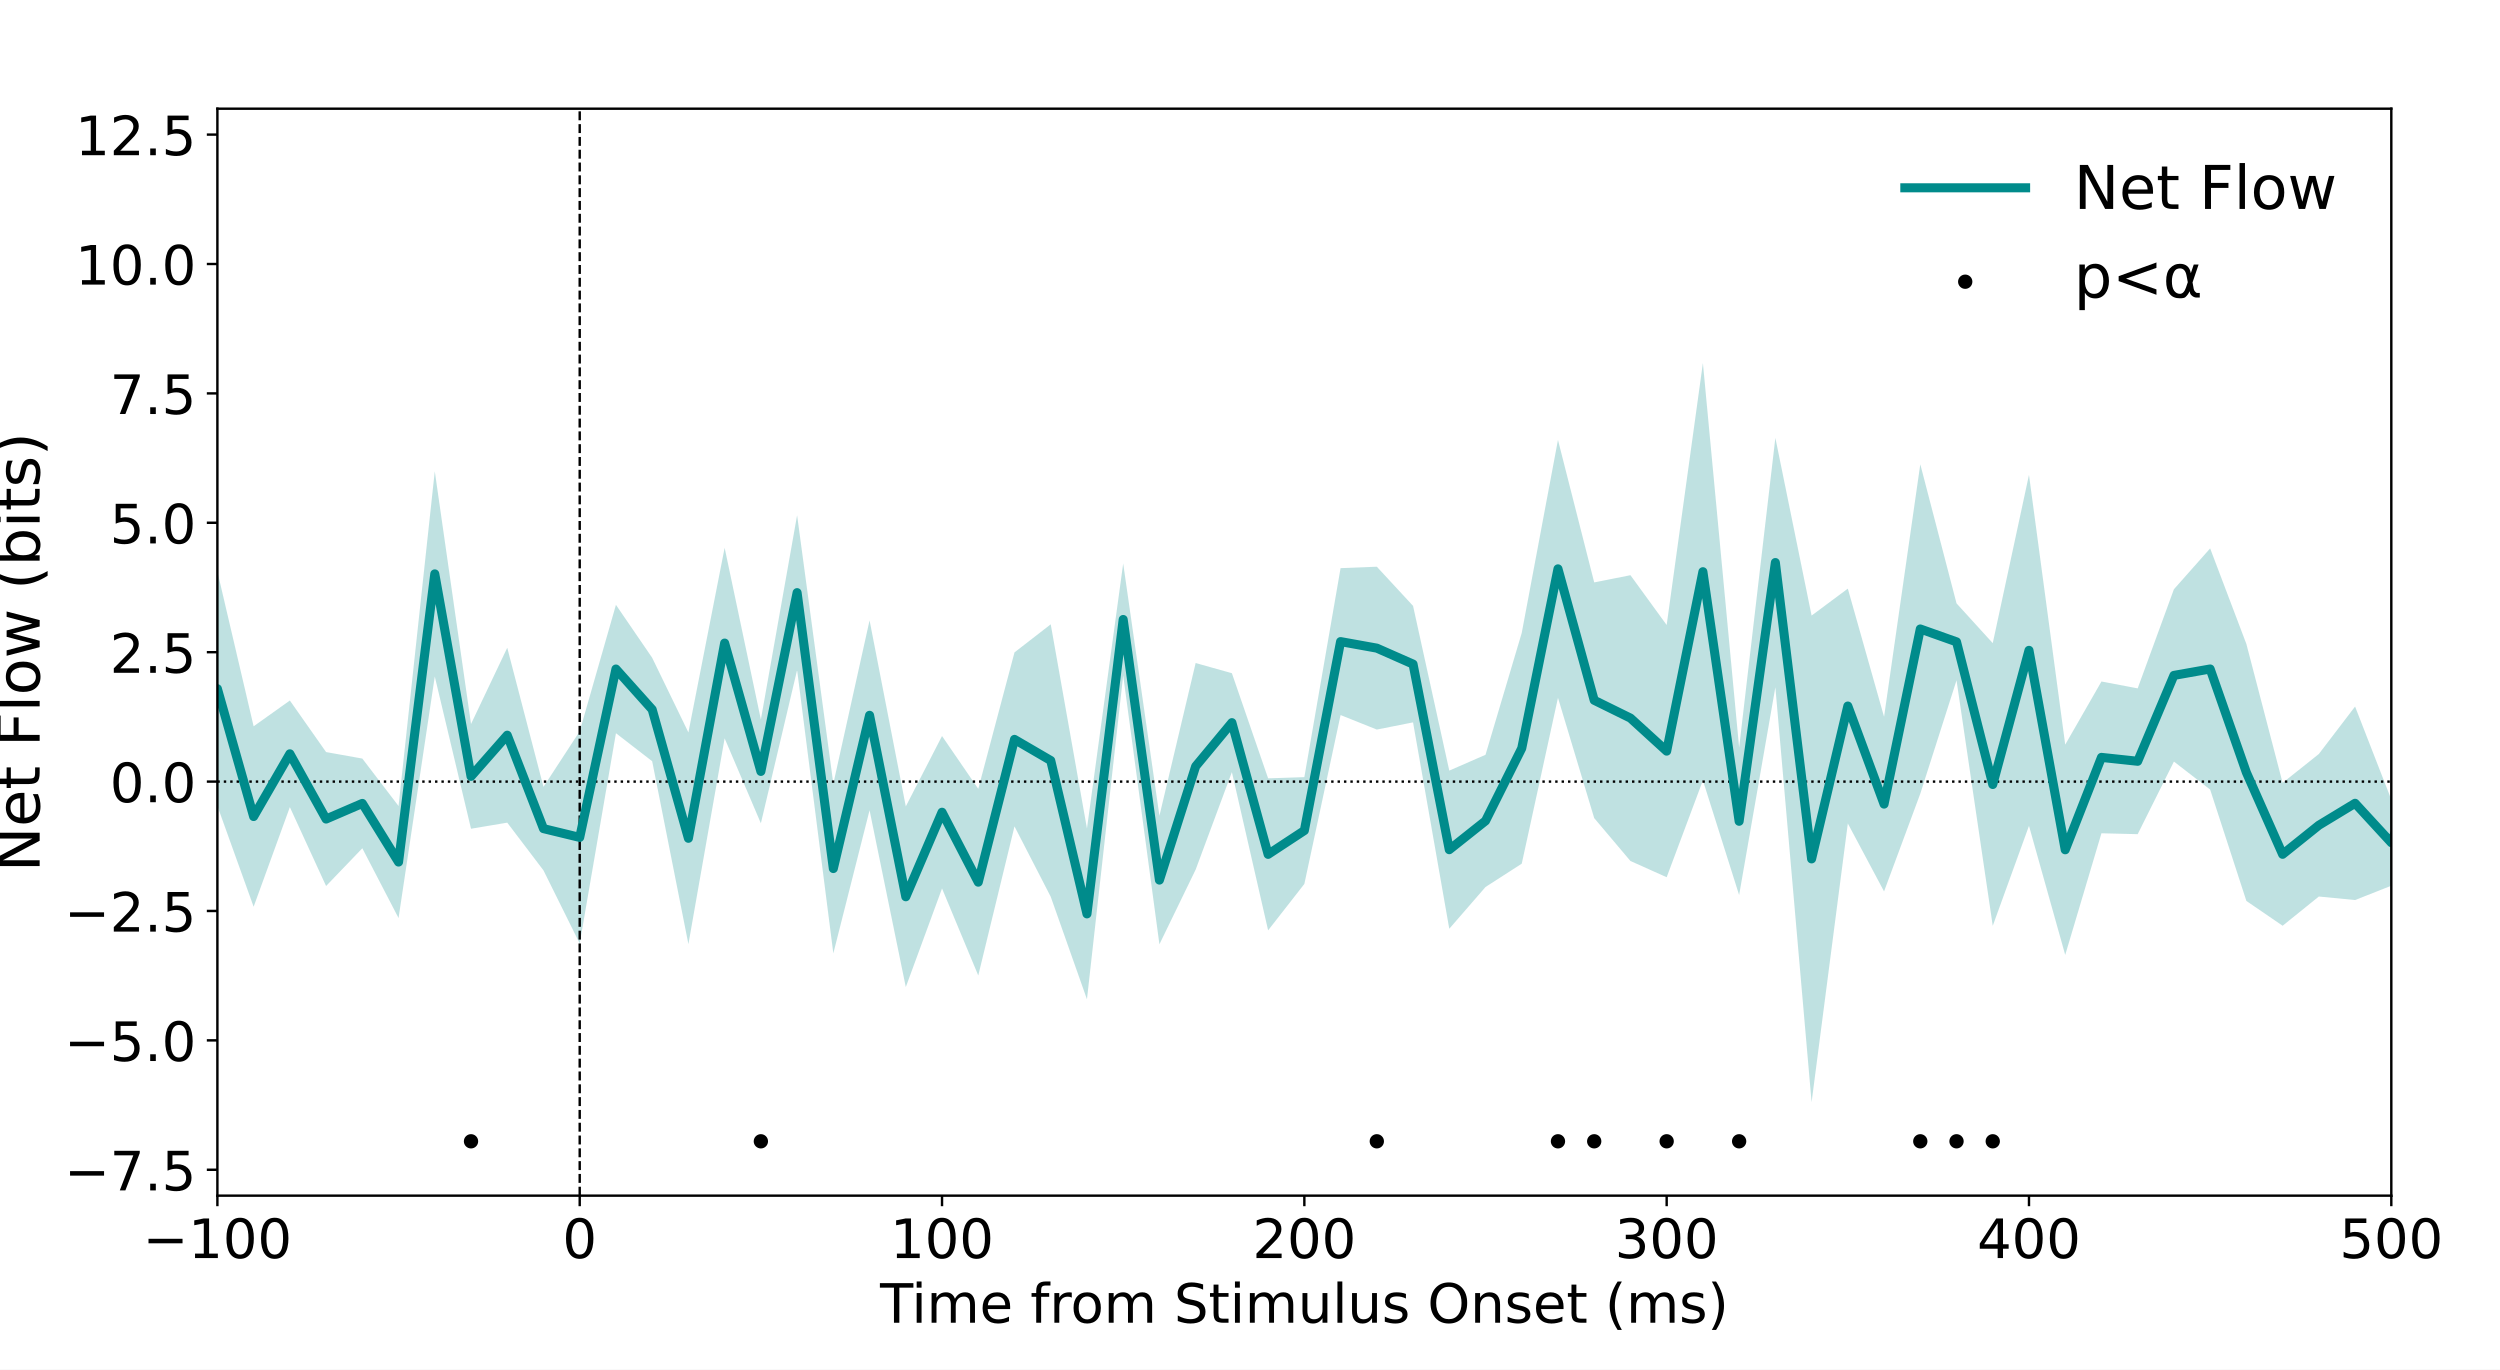
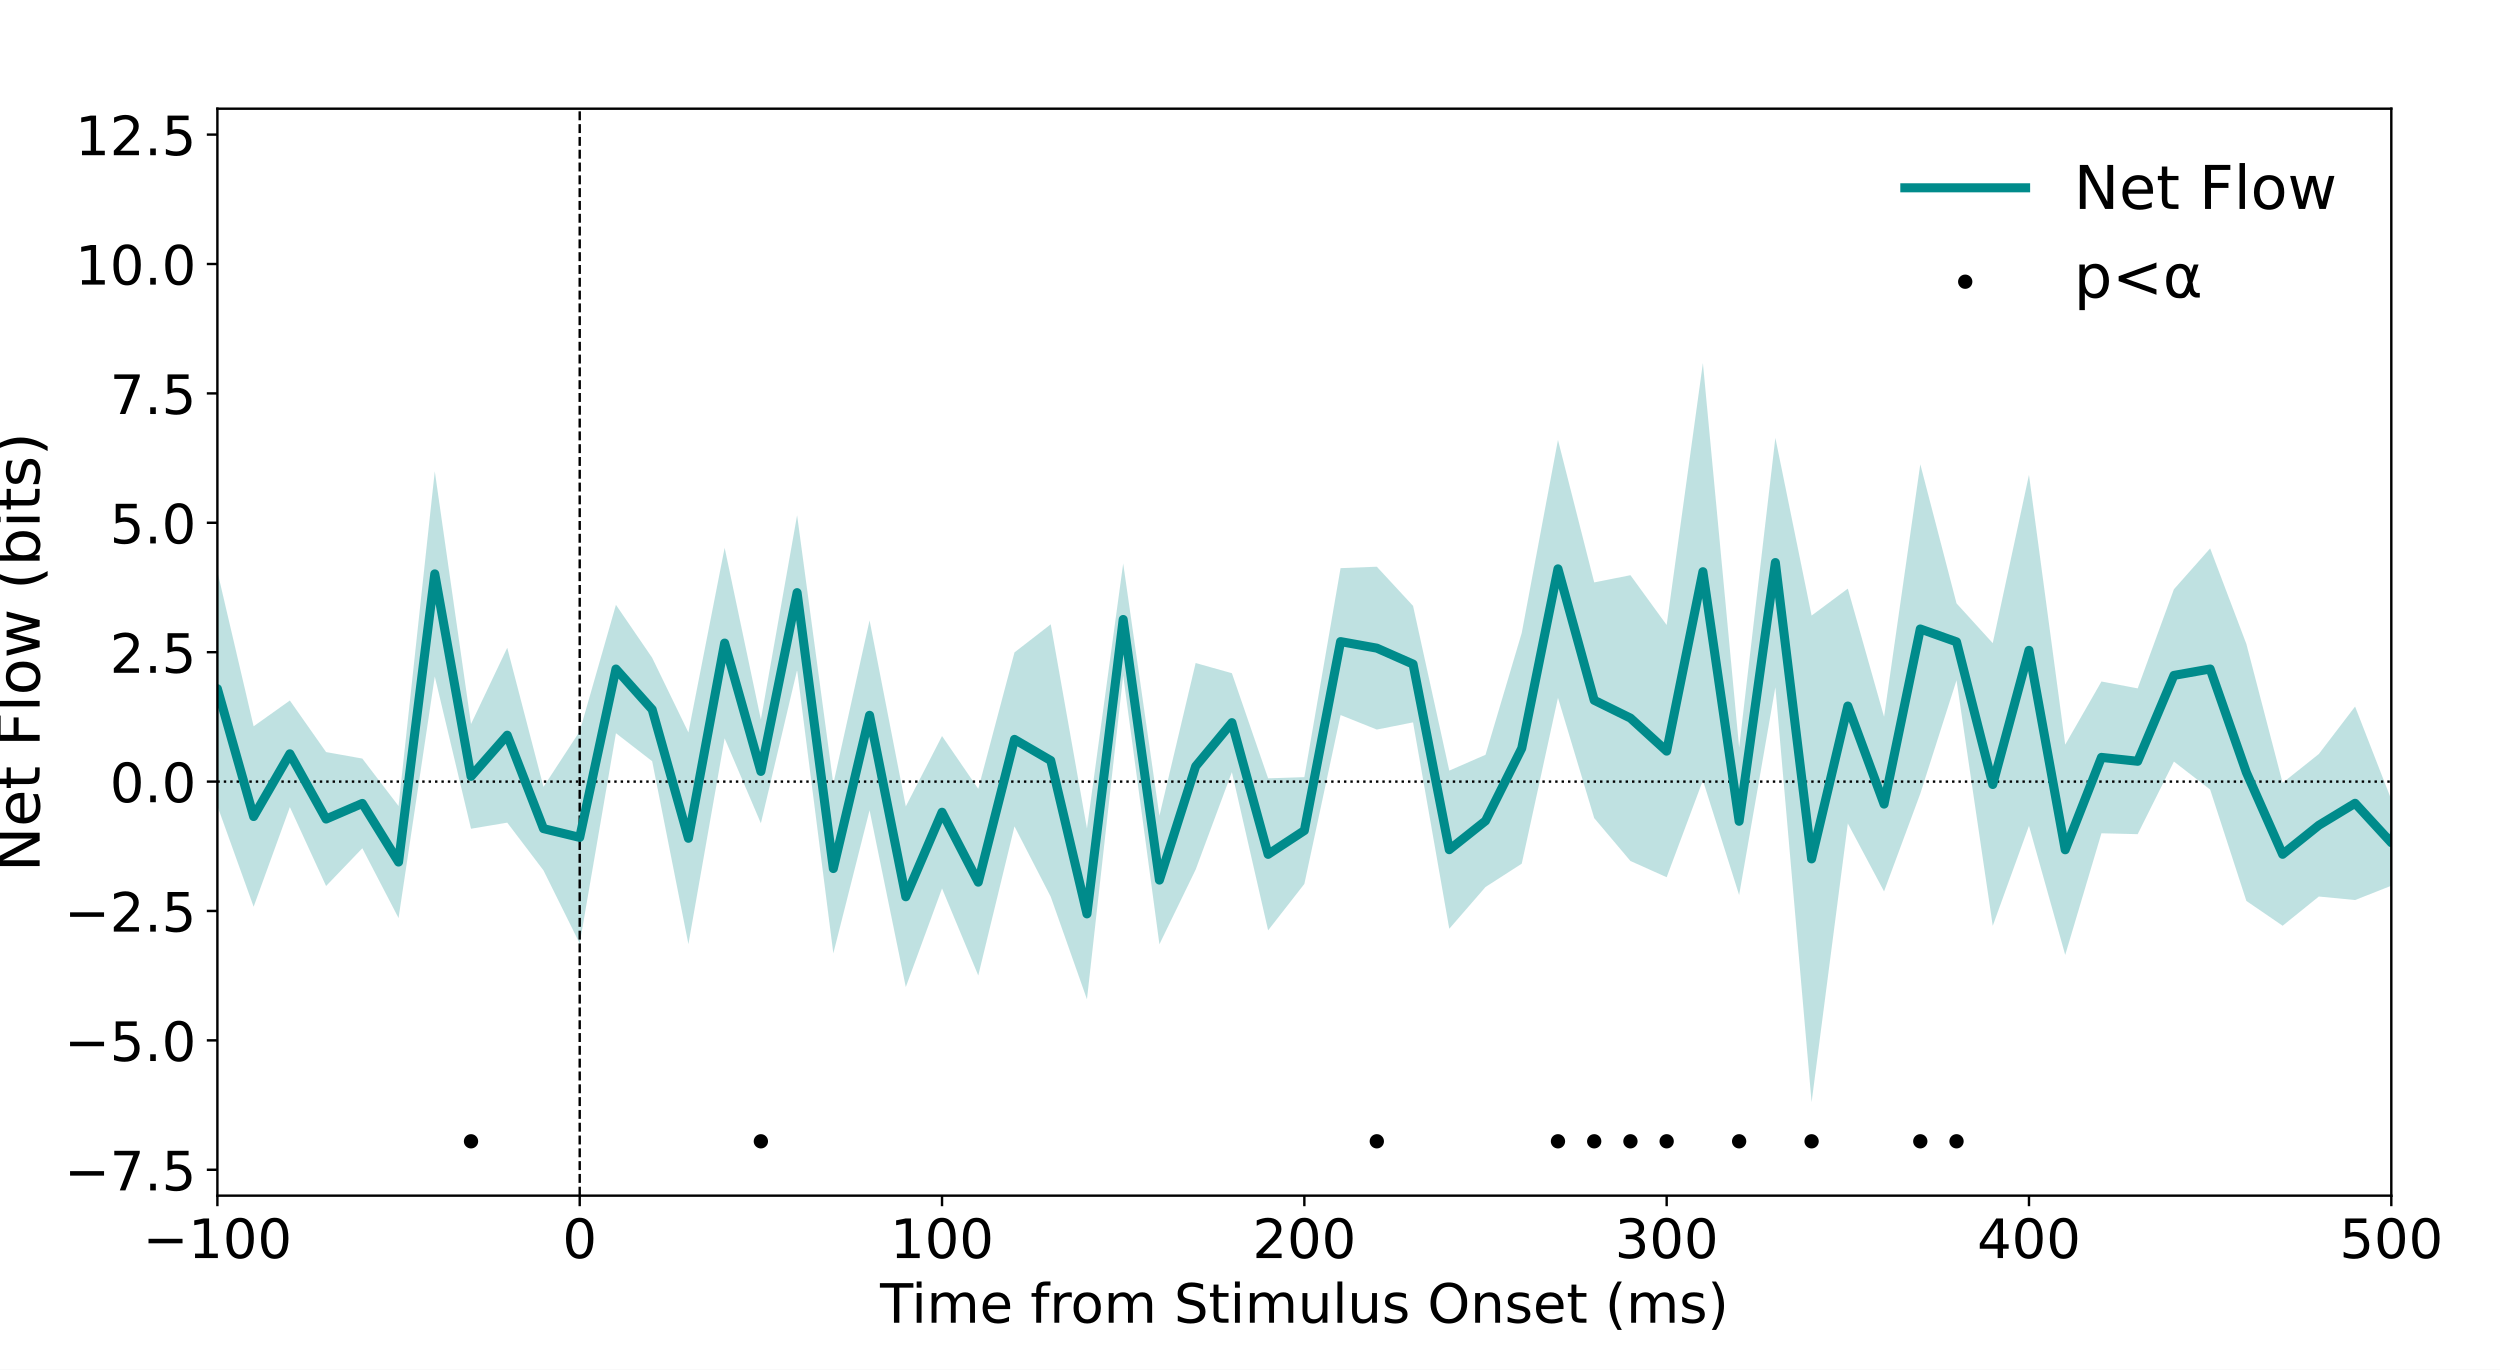
<svg xmlns="http://www.w3.org/2000/svg" xmlns:xlink="http://www.w3.org/1999/xlink" width="828pt" height="453.6pt" viewBox="0 0 828 453.6" version="1.1">
  <defs>
    <style type="text/css">*{stroke-linejoin: round; stroke-linecap: butt}</style>
  </defs>
  <g id="figure_1">
    <g id="patch_1">
      <path d="M 0 453.6  L 828 453.6  L 828 0  L 0 0  z " style="fill: #ffffff" />
    </g>
    <g id="axes_1">
      <g id="patch_2">
        <path d="M 72 396  L 792 396  L 792 36  L 72 36  z " style="fill: #ffffff" />
      </g>
      <g id="PolyCollection_1">
-         <path d="M -0 188.652  L -0 244.381  L 12 316.484  L 24 260.378  L 36 279.342  L 48 289.824  L 60 298.888  L 72 266.924  L 84 300.311  L 96 267.316  L 108 293.45  L 120 280.944  L 132 304.058  L 144 224.058  L 156 274.476  L 168 272.461  L 180 288.267  L 192 312.489  L 204 242.838  L 216 252.119  L 228 312.69  L 240 244.543  L 252 272.675  L 264 221.914  L 276 315.757  L 288 268.352  L 300 326.92  L 312 294.257  L 324 323.076  L 336 273.702  L 348 296.996  L 360 330.964  L 372 223.725  L 384 312.755  L 396 288.017  L 408 255.719  L 420 308.132  L 432 292.764  L 444 236.826  L 456 241.631  L 468 239.249  L 480 307.606  L 492 293.778  L 504 286.051  L 516 231.099  L 528 270.957  L 540 285.159  L 552 290.539  L 564 258.46  L 576 296.439  L 588 227.6  L 600 365.05  L 612 272.729  L 624 295.236  L 636 262.863  L 648 225.327  L 660 306.635  L 672 273.517  L 684 316.273  L 696 275.982  L 708 276.279  L 720 252.228  L 732 261.508  L 744 298.388  L 756 306.609  L 768 296.93  L 780 298.094  L 792 293.351  L 804 300.172  L 816 323.996  L 828 282.976  L 840 307.262  L 852 216.843  L 864 203.728  L 876 312.066  L 888 274.445  L 900 293.021  L 912 314.858  L 924 347.813  L 936 322.738  L 948 335.319  L 960 291.261  L 972 309.2  L 984 332.53  L 996 348.794  L 1008 249.975  L 1020 211.487  L 1032 250.967  L 1044 253.748  L 1056 284.909  L 1068 328.807  L 1080 312.526  L 1092 312.68  L 1104 247.307  L 1116 272.1  L 1128 283.721  L 1140 283.905  L 1140 229.804  L 1140 229.804  L 1128 230.236  L 1116 207.038  L 1104 210.341  L 1092 234.173  L 1080 260.005  L 1068 208.714  L 1056 210.425  L 1044 185.132  L 1032 192.768  L 1020 180.791  L 1008 208.473  L 996 288.608  L 984 265.052  L 972 276.75  L 960 242.005  L 948 220.18  L 936 264.014  L 924 260.449  L 912 279.273  L 900 234.996  L 888 233.901  L 876 227.285  L 864 183.463  L 852 164.079  L 840 268.39  L 828 215.213  L 816 249.654  L 804 194.266  L 792 264.825  L 780 234.003  L 768 249.725  L 756 259.286  L 744 213.284  L 732 181.627  L 720 195.163  L 708 227.987  L 696 225.717  L 684 246.625  L 672 157.276  L 660 213.014  L 648 199.834  L 636 153.775  L 624 237.395  L 612 194.952  L 600 203.88  L 588 145.031  L 576 247.57  L 564 120.243  L 552 207.005  L 540 190.503  L 528 192.893  L 516 145.713  L 504 209.622  L 492 249.987  L 480 255.226  L 468 200.666  L 456 187.692  L 444 188.17  L 432 257.388  L 420 257.79  L 408 222.968  L 396 219.595  L 384 270.203  L 372 186.624  L 360 274.39  L 348 206.77  L 336 216.076  L 324 261.267  L 312 243.775  L 300 267.086  L 288 205.467  L 276 259.558  L 264 170.653  L 252 238.304  L 240 181.435  L 228 242.593  L 216 217.856  L 204 200.327  L 192 242.208  L 180 260.609  L 168 214.537  L 156 239.794  L 144 156.086  L 132 266.954  L 120 251.237  L 108 249.084  L 96 232.008  L 84 240.554  L 72 189.28  L 60 247.626  L 48 197.145  L 36 215.619  L 24 221.206  L 12 240.693  L -0 188.652  z " clip-path="url(#p246efd4b60)" style="fill: #008b8b; fill-opacity: 0.25" />
+         <path d="M -0 188.652  L -0 244.381  L 12 316.484  L 24 260.378  L 36 279.342  L 48 289.824  L 60 298.888  L 72 266.924  L 84 300.311  L 96 267.316  L 108 293.45  L 120 280.944  L 132 304.058  L 144 224.058  L 156 274.476  L 168 272.461  L 180 288.267  L 192 312.489  L 204 242.838  L 216 252.119  L 228 312.69  L 240 244.543  L 252 272.675  L 264 221.914  L 276 315.757  L 288 268.352  L 300 326.92  L 312 294.257  L 324 323.076  L 336 273.702  L 348 296.996  L 360 330.964  L 372 223.725  L 384 312.755  L 396 288.017  L 408 255.719  L 420 308.132  L 432 292.764  L 444 236.826  L 456 241.631  L 468 239.249  L 480 307.606  L 492 293.778  L 504 286.051  L 516 231.099  L 528 270.957  L 540 285.159  L 552 290.539  L 564 258.46  L 576 296.439  L 588 227.6  L 600 365.05  L 612 272.729  L 624 295.236  L 636 262.863  L 648 225.327  L 660 306.635  L 672 273.517  L 684 316.273  L 696 275.982  L 708 276.279  L 720 252.228  L 732 261.508  L 744 298.388  L 756 306.609  L 768 296.93  L 780 298.094  L 792 293.351  L 804 300.172  L 816 323.996  L 828 282.976  L 840 307.262  L 852 216.843  L 864 203.728  L 876 312.066  L 888 274.445  L 900 293.021  L 912 314.858  L 924 347.813  L 936 322.738  L 948 335.319  L 960 291.261  L 972 309.2  L 984 332.53  L 996 348.794  L 1008 249.975  L 1020 211.487  L 1032 250.967  L 1044 253.748  L 1056 284.909  L 1068 328.807  L 1080 312.526  L 1092 312.68  L 1104 247.307  L 1116 272.1  L 1128 283.721  L 1140 283.905  L 1140 229.804  L 1140 229.804  L 1128 230.236  L 1116 207.038  L 1104 210.341  L 1092 234.173  L 1080 260.005  L 1068 208.714  L 1056 210.425  L 1044 185.132  L 1032 192.768  L 1020 180.791  L 1008 208.473  L 996 288.608  L 984 265.052  L 972 276.75  L 960 242.005  L 948 220.18  L 936 264.014  L 924 260.449  L 912 279.273  L 900 234.996  L 888 233.901  L 876 227.285  L 864 183.463  L 852 164.079  L 840 268.39  L 828 215.213  L 816 249.654  L 804 194.266  L 792 264.825  L 780 234.003  L 768 249.725  L 756 259.286  L 744 213.284  L 732 181.627  L 720 195.163  L 708 227.987  L 696 225.717  L 684 246.625  L 672 157.276  L 660 213.014  L 648 199.834  L 636 153.775  L 624 237.395  L 612 194.952  L 600 203.88  L 588 145.031  L 576 247.57  L 564 120.243  L 552 207.005  L 540 190.503  L 528 192.893  L 516 145.713  L 504 209.622  L 492 249.987  L 480 255.226  L 468 200.666  L 456 187.692  L 444 188.17  L 432 257.388  L 420 257.79  L 408 222.968  L 396 219.595  L 384 270.203  L 372 186.624  L 360 274.39  L 348 206.77  L 336 216.076  L 324 261.267  L 312 243.775  L 300 267.086  L 288 205.467  L 276 259.558  L 264 170.653  L 252 238.304  L 240 181.435  L 228 242.593  L 216 217.856  L 204 200.327  L 192 242.208  L 180 260.609  L 168 214.537  L 156 239.794  L 144 156.086  L 132 266.954  L 120 251.237  L 108 249.084  L 96 232.008  L 84 240.554  L 72 189.28  L 60 247.626  L 48 197.145  L 36 215.619  L 24 221.206  L 12 240.693  L -0 188.652  z " clip-path="url(#pa2b6608c0e)" style="fill: #008b8b; fill-opacity: 0.25" />
      </g>
      <g id="matplotlib.axis_1">
        <g id="xtick_1">
          <g id="line2d_1">
            <defs>
-               <path id="m7e78b73763" d="M 0 0  L 0 3.5  " style="stroke: #000000; stroke-width: 0.8" />
+               <path id="m5d391a4c98" d="M 0 0  L 0 3.5  " style="stroke: #000000; stroke-width: 0.8" />
            </defs>
            <g>
-               <use xlink:href="#m7e78b73763" x="72" y="396" style="stroke: #000000; stroke-width: 0.8" />
+               <use xlink:href="#m5d391a4c98" x="72" y="396" style="stroke: #000000; stroke-width: 0.8" />
            </g>
          </g>
          <g id="text_1">
            <g transform="translate(47.27953 416.6772) scale(0.18 -0.18)">
              <defs>
                <path id="DejaVuSans-2212" d="M 678 2272  L 4684 2272  L 4684 1741  L 678 1741  L 678 2272  z " transform="scale(0.015625)" />
                <path id="DejaVuSans-31" d="M 794 531  L 1825 531  L 1825 4091  L 703 3866  L 703 4441  L 1819 4666  L 2450 4666  L 2450 531  L 3481 531  L 3481 0  L 794 0  L 794 531  z " transform="scale(0.015625)" />
                <path id="DejaVuSans-30" d="M 2034 4250  Q 1547 4250 1301 3770  Q 1056 3291 1056 2328  Q 1056 1369 1301 889  Q 1547 409 2034 409  Q 2525 409 2770 889  Q 3016 1369 3016 2328  Q 3016 3291 2770 3770  Q 2525 4250 2034 4250  z M 2034 4750  Q 2819 4750 3233 4129  Q 3647 3509 3647 2328  Q 3647 1150 3233 529  Q 2819 -91 2034 -91  Q 1250 -91 836 529  Q 422 1150 422 2328  Q 422 3509 836 4129  Q 1250 4750 2034 4750  z " transform="scale(0.015625)" />
              </defs>
              <use xlink:href="#DejaVuSans-2212" />
              <use xlink:href="#DejaVuSans-31" x="83.789" />
              <use xlink:href="#DejaVuSans-30" x="147.412" />
              <use xlink:href="#DejaVuSans-30" x="211.035" />
            </g>
          </g>
        </g>
        <g id="xtick_2">
          <g id="line2d_2">
            <g>
-               <use xlink:href="#m7e78b73763" x="192" y="396" style="stroke: #000000; stroke-width: 0.8" />
+               <use xlink:href="#m5d391a4c98" x="192" y="396" style="stroke: #000000; stroke-width: 0.8" />
            </g>
          </g>
          <g id="text_2">
            <g transform="translate(186.2738 416.6772) scale(0.18 -0.18)">
              <use xlink:href="#DejaVuSans-30" />
            </g>
          </g>
        </g>
        <g id="xtick_3">
          <g id="line2d_3">
            <g>
-               <use xlink:href="#m7e78b73763" x="312" y="396" style="stroke: #000000; stroke-width: 0.8" />
+               <use xlink:href="#m5d391a4c98" x="312" y="396" style="stroke: #000000; stroke-width: 0.8" />
            </g>
          </g>
          <g id="text_3">
            <g transform="translate(294.8213 416.6772) scale(0.18 -0.18)">
              <use xlink:href="#DejaVuSans-31" />
              <use xlink:href="#DejaVuSans-30" x="63.623" />
              <use xlink:href="#DejaVuSans-30" x="127.246" />
            </g>
          </g>
        </g>
        <g id="xtick_4">
          <g id="line2d_4">
            <g>
-               <use xlink:href="#m7e78b73763" x="432" y="396" style="stroke: #000000; stroke-width: 0.8" />
+               <use xlink:href="#m5d391a4c98" x="432" y="396" style="stroke: #000000; stroke-width: 0.8" />
            </g>
          </g>
          <g id="text_4">
            <g transform="translate(414.8213 416.6772) scale(0.18 -0.18)">
              <defs>
                <path id="DejaVuSans-32" d="M 1228 531  L 3431 531  L 3431 0  L 469 0  L 469 531  Q 828 903 1448 1529  Q 2069 2156 2228 2338  Q 2531 2678 2651 2914  Q 2772 3150 2772 3378  Q 2772 3750 2511 3984  Q 2250 4219 1831 4219  Q 1534 4219 1204 4116  Q 875 4013 500 3803  L 500 4441  Q 881 4594 1212 4672  Q 1544 4750 1819 4750  Q 2544 4750 2975 4387  Q 3406 4025 3406 3419  Q 3406 3131 3298 2873  Q 3191 2616 2906 2266  Q 2828 2175 2409 1742  Q 1991 1309 1228 531  z " transform="scale(0.015625)" />
              </defs>
              <use xlink:href="#DejaVuSans-32" />
              <use xlink:href="#DejaVuSans-30" x="63.623" />
              <use xlink:href="#DejaVuSans-30" x="127.246" />
            </g>
          </g>
        </g>
        <g id="xtick_5">
          <g id="line2d_5">
            <g>
-               <use xlink:href="#m7e78b73763" x="552" y="396" style="stroke: #000000; stroke-width: 0.8" />
+               <use xlink:href="#m5d391a4c98" x="552" y="396" style="stroke: #000000; stroke-width: 0.8" />
            </g>
          </g>
          <g id="text_5">
            <g transform="translate(534.8212 416.6772) scale(0.18 -0.18)">
              <defs>
                <path id="DejaVuSans-33" d="M 2597 2516  Q 3050 2419 3304 2112  Q 3559 1806 3559 1356  Q 3559 666 3084 287  Q 2609 -91 1734 -91  Q 1441 -91 1130 -33  Q 819 25 488 141  L 488 750  Q 750 597 1062 519  Q 1375 441 1716 441  Q 2309 441 2620 675  Q 2931 909 2931 1356  Q 2931 1769 2642 2001  Q 2353 2234 1838 2234  L 1294 2234  L 1294 2753  L 1863 2753  Q 2328 2753 2575 2939  Q 2822 3125 2822 3475  Q 2822 3834 2567 4026  Q 2313 4219 1838 4219  Q 1578 4219 1281 4162  Q 984 4106 628 3988  L 628 4550  Q 988 4650 1302 4700  Q 1616 4750 1894 4750  Q 2613 4750 3031 4423  Q 3450 4097 3450 3541  Q 3450 3153 3228 2886  Q 3006 2619 2597 2516  z " transform="scale(0.015625)" />
              </defs>
              <use xlink:href="#DejaVuSans-33" />
              <use xlink:href="#DejaVuSans-30" x="63.623" />
              <use xlink:href="#DejaVuSans-30" x="127.246" />
            </g>
          </g>
        </g>
        <g id="xtick_6">
          <g id="line2d_6">
            <g>
-               <use xlink:href="#m7e78b73763" x="672" y="396" style="stroke: #000000; stroke-width: 0.8" />
+               <use xlink:href="#m5d391a4c98" x="672" y="396" style="stroke: #000000; stroke-width: 0.8" />
            </g>
          </g>
          <g id="text_6">
            <g transform="translate(654.8212 416.6772) scale(0.18 -0.18)">
              <defs>
                <path id="DejaVuSans-34" d="M 2419 4116  L 825 1625  L 2419 1625  L 2419 4116  z M 2253 4666  L 3047 4666  L 3047 1625  L 3713 1625  L 3713 1100  L 3047 1100  L 3047 0  L 2419 0  L 2419 1100  L 313 1100  L 313 1709  L 2253 4666  z " transform="scale(0.015625)" />
              </defs>
              <use xlink:href="#DejaVuSans-34" />
              <use xlink:href="#DejaVuSans-30" x="63.623" />
              <use xlink:href="#DejaVuSans-30" x="127.246" />
            </g>
          </g>
        </g>
        <g id="xtick_7">
          <g id="line2d_7">
            <g>
-               <use xlink:href="#m7e78b73763" x="792" y="396" style="stroke: #000000; stroke-width: 0.8" />
+               <use xlink:href="#m5d391a4c98" x="792" y="396" style="stroke: #000000; stroke-width: 0.8" />
            </g>
          </g>
          <g id="text_7">
            <g transform="translate(774.8212 416.6772) scale(0.18 -0.18)">
              <defs>
                <path id="DejaVuSans-35" d="M 691 4666  L 3169 4666  L 3169 4134  L 1269 4134  L 1269 2991  Q 1406 3038 1543 3061  Q 1681 3084 1819 3084  Q 2600 3084 3056 2656  Q 3513 2228 3513 1497  Q 3513 744 3044 326  Q 2575 -91 1722 -91  Q 1428 -91 1123 -41  Q 819 9 494 109  L 494 744  Q 775 591 1075 516  Q 1375 441 1709 441  Q 2250 441 2565 725  Q 2881 1009 2881 1497  Q 2881 1984 2565 2268  Q 2250 2553 1709 2553  Q 1456 2553 1204 2497  Q 953 2441 691 2322  L 691 4666  z " transform="scale(0.015625)" />
              </defs>
              <use xlink:href="#DejaVuSans-35" />
              <use xlink:href="#DejaVuSans-30" x="63.623" />
              <use xlink:href="#DejaVuSans-30" x="127.246" />
            </g>
          </g>
        </g>
        <g id="text_8">
          <g transform="translate(291.4734 438.0978) scale(0.18 -0.18)">
            <defs>
              <path id="DejaVuSans-54" d="M -19 4666  L 3928 4666  L 3928 4134  L 2272 4134  L 2272 0  L 1638 0  L 1638 4134  L -19 4134  L -19 4666  z " transform="scale(0.015625)" />
              <path id="DejaVuSans-69" d="M 603 3500  L 1178 3500  L 1178 0  L 603 0  L 603 3500  z M 603 4863  L 1178 4863  L 1178 4134  L 603 4134  L 603 4863  z " transform="scale(0.015625)" />
              <path id="DejaVuSans-6d" d="M 3328 2828  Q 3544 3216 3844 3400  Q 4144 3584 4550 3584  Q 5097 3584 5394 3201  Q 5691 2819 5691 2113  L 5691 0  L 5113 0  L 5113 2094  Q 5113 2597 4934 2840  Q 4756 3084 4391 3084  Q 3944 3084 3684 2787  Q 3425 2491 3425 1978  L 3425 0  L 2847 0  L 2847 2094  Q 2847 2600 2669 2842  Q 2491 3084 2119 3084  Q 1678 3084 1418 2786  Q 1159 2488 1159 1978  L 1159 0  L 581 0  L 581 3500  L 1159 3500  L 1159 2956  Q 1356 3278 1631 3431  Q 1906 3584 2284 3584  Q 2666 3584 2933 3390  Q 3200 3197 3328 2828  z " transform="scale(0.015625)" />
              <path id="DejaVuSans-65" d="M 3597 1894  L 3597 1613  L 953 1613  Q 991 1019 1311 708  Q 1631 397 2203 397  Q 2534 397 2845 478  Q 3156 559 3463 722  L 3463 178  Q 3153 47 2828 -22  Q 2503 -91 2169 -91  Q 1331 -91 842 396  Q 353 884 353 1716  Q 353 2575 817 3079  Q 1281 3584 2069 3584  Q 2775 3584 3186 3129  Q 3597 2675 3597 1894  z M 3022 2063  Q 3016 2534 2758 2815  Q 2500 3097 2075 3097  Q 1594 3097 1305 2825  Q 1016 2553 972 2059  L 3022 2063  z " transform="scale(0.015625)" />
              <path id="DejaVuSans-20" transform="scale(0.015625)" />
              <path id="DejaVuSans-66" d="M 2375 4863  L 2375 4384  L 1825 4384  Q 1516 4384 1395 4259  Q 1275 4134 1275 3809  L 1275 3500  L 2222 3500  L 2222 3053  L 1275 3053  L 1275 0  L 697 0  L 697 3053  L 147 3053  L 147 3500  L 697 3500  L 697 3744  Q 697 4328 969 4595  Q 1241 4863 1831 4863  L 2375 4863  z " transform="scale(0.015625)" />
              <path id="DejaVuSans-72" d="M 2631 2963  Q 2534 3019 2420 3045  Q 2306 3072 2169 3072  Q 1681 3072 1420 2755  Q 1159 2438 1159 1844  L 1159 0  L 581 0  L 581 3500  L 1159 3500  L 1159 2956  Q 1341 3275 1631 3429  Q 1922 3584 2338 3584  Q 2397 3584 2469 3576  Q 2541 3569 2628 3553  L 2631 2963  z " transform="scale(0.015625)" />
              <path id="DejaVuSans-6f" d="M 1959 3097  Q 1497 3097 1228 2736  Q 959 2375 959 1747  Q 959 1119 1226 758  Q 1494 397 1959 397  Q 2419 397 2687 759  Q 2956 1122 2956 1747  Q 2956 2369 2687 2733  Q 2419 3097 1959 3097  z M 1959 3584  Q 2709 3584 3137 3096  Q 3566 2609 3566 1747  Q 3566 888 3137 398  Q 2709 -91 1959 -91  Q 1206 -91 779 398  Q 353 888 353 1747  Q 353 2609 779 3096  Q 1206 3584 1959 3584  z " transform="scale(0.015625)" />
              <path id="DejaVuSans-53" d="M 3425 4513  L 3425 3897  Q 3066 4069 2747 4153  Q 2428 4238 2131 4238  Q 1616 4238 1336 4038  Q 1056 3838 1056 3469  Q 1056 3159 1242 3001  Q 1428 2844 1947 2747  L 2328 2669  Q 3034 2534 3370 2195  Q 3706 1856 3706 1288  Q 3706 609 3251 259  Q 2797 -91 1919 -91  Q 1588 -91 1214 -16  Q 841 59 441 206  L 441 856  Q 825 641 1194 531  Q 1563 422 1919 422  Q 2459 422 2753 634  Q 3047 847 3047 1241  Q 3047 1584 2836 1778  Q 2625 1972 2144 2069  L 1759 2144  Q 1053 2284 737 2584  Q 422 2884 422 3419  Q 422 4038 858 4394  Q 1294 4750 2059 4750  Q 2388 4750 2728 4690  Q 3069 4631 3425 4513  z " transform="scale(0.015625)" />
              <path id="DejaVuSans-74" d="M 1172 4494  L 1172 3500  L 2356 3500  L 2356 3053  L 1172 3053  L 1172 1153  Q 1172 725 1289 603  Q 1406 481 1766 481  L 2356 481  L 2356 0  L 1766 0  Q 1100 0 847 248  Q 594 497 594 1153  L 594 3053  L 172 3053  L 172 3500  L 594 3500  L 594 4494  L 1172 4494  z " transform="scale(0.015625)" />
              <path id="DejaVuSans-75" d="M 544 1381  L 544 3500  L 1119 3500  L 1119 1403  Q 1119 906 1312 657  Q 1506 409 1894 409  Q 2359 409 2629 706  Q 2900 1003 2900 1516  L 2900 3500  L 3475 3500  L 3475 0  L 2900 0  L 2900 538  Q 2691 219 2414 64  Q 2138 -91 1772 -91  Q 1169 -91 856 284  Q 544 659 544 1381  z M 1991 3584  L 1991 3584  z " transform="scale(0.015625)" />
              <path id="DejaVuSans-6c" d="M 603 4863  L 1178 4863  L 1178 0  L 603 0  L 603 4863  z " transform="scale(0.015625)" />
              <path id="DejaVuSans-73" d="M 2834 3397  L 2834 2853  Q 2591 2978 2328 3040  Q 2066 3103 1784 3103  Q 1356 3103 1142 2972  Q 928 2841 928 2578  Q 928 2378 1081 2264  Q 1234 2150 1697 2047  L 1894 2003  Q 2506 1872 2764 1633  Q 3022 1394 3022 966  Q 3022 478 2636 193  Q 2250 -91 1575 -91  Q 1294 -91 989 -36  Q 684 19 347 128  L 347 722  Q 666 556 975 473  Q 1284 391 1588 391  Q 1994 391 2212 530  Q 2431 669 2431 922  Q 2431 1156 2273 1281  Q 2116 1406 1581 1522  L 1381 1569  Q 847 1681 609 1914  Q 372 2147 372 2553  Q 372 3047 722 3315  Q 1072 3584 1716 3584  Q 2034 3584 2315 3537  Q 2597 3491 2834 3397  z " transform="scale(0.015625)" />
              <path id="DejaVuSans-4f" d="M 2522 4238  Q 1834 4238 1429 3725  Q 1025 3213 1025 2328  Q 1025 1447 1429 934  Q 1834 422 2522 422  Q 3209 422 3611 934  Q 4013 1447 4013 2328  Q 4013 3213 3611 3725  Q 3209 4238 2522 4238  z M 2522 4750  Q 3503 4750 4090 4092  Q 4678 3434 4678 2328  Q 4678 1225 4090 567  Q 3503 -91 2522 -91  Q 1538 -91 948 565  Q 359 1222 359 2328  Q 359 3434 948 4092  Q 1538 4750 2522 4750  z " transform="scale(0.015625)" />
              <path id="DejaVuSans-6e" d="M 3513 2113  L 3513 0  L 2938 0  L 2938 2094  Q 2938 2591 2744 2837  Q 2550 3084 2163 3084  Q 1697 3084 1428 2787  Q 1159 2491 1159 1978  L 1159 0  L 581 0  L 581 3500  L 1159 3500  L 1159 2956  Q 1366 3272 1645 3428  Q 1925 3584 2291 3584  Q 2894 3584 3203 3211  Q 3513 2838 3513 2113  z " transform="scale(0.015625)" />
              <path id="DejaVuSans-28" d="M 1984 4856  Q 1566 4138 1362 3434  Q 1159 2731 1159 2009  Q 1159 1288 1364 580  Q 1569 -128 1984 -844  L 1484 -844  Q 1016 -109 783 600  Q 550 1309 550 2009  Q 550 2706 781 3412  Q 1013 4119 1484 4856  L 1984 4856  z " transform="scale(0.015625)" />
              <path id="DejaVuSans-29" d="M 513 4856  L 1013 4856  Q 1481 4119 1714 3412  Q 1947 2706 1947 2009  Q 1947 1309 1714 600  Q 1481 -109 1013 -844  L 513 -844  Q 928 -128 1133 580  Q 1338 1288 1338 2009  Q 1338 2731 1133 3434  Q 928 4138 513 4856  z " transform="scale(0.015625)" />
            </defs>
            <use xlink:href="#DejaVuSans-54" />
            <use xlink:href="#DejaVuSans-69" x="57.959" />
            <use xlink:href="#DejaVuSans-6d" x="85.742" />
            <use xlink:href="#DejaVuSans-65" x="183.154" />
            <use xlink:href="#DejaVuSans-20" x="244.678" />
            <use xlink:href="#DejaVuSans-66" x="276.465" />
            <use xlink:href="#DejaVuSans-72" x="311.67" />
            <use xlink:href="#DejaVuSans-6f" x="350.533" />
            <use xlink:href="#DejaVuSans-6d" x="411.715" />
            <use xlink:href="#DejaVuSans-20" x="509.127" />
            <use xlink:href="#DejaVuSans-53" x="540.914" />
            <use xlink:href="#DejaVuSans-74" x="604.391" />
            <use xlink:href="#DejaVuSans-69" x="643.6" />
            <use xlink:href="#DejaVuSans-6d" x="671.383" />
            <use xlink:href="#DejaVuSans-75" x="768.795" />
            <use xlink:href="#DejaVuSans-6c" x="832.174" />
            <use xlink:href="#DejaVuSans-75" x="859.957" />
            <use xlink:href="#DejaVuSans-73" x="923.336" />
            <use xlink:href="#DejaVuSans-20" x="975.436" />
            <use xlink:href="#DejaVuSans-4f" x="1007.223" />
            <use xlink:href="#DejaVuSans-6e" x="1085.934" />
            <use xlink:href="#DejaVuSans-73" x="1149.312" />
            <use xlink:href="#DejaVuSans-65" x="1201.412" />
            <use xlink:href="#DejaVuSans-74" x="1262.936" />
            <use xlink:href="#DejaVuSans-20" x="1302.145" />
            <use xlink:href="#DejaVuSans-28" x="1333.932" />
            <use xlink:href="#DejaVuSans-6d" x="1372.945" />
            <use xlink:href="#DejaVuSans-73" x="1470.357" />
            <use xlink:href="#DejaVuSans-29" x="1522.457" />
          </g>
        </g>
      </g>
      <g id="matplotlib.axis_2">
        <g id="ytick_1">
          <g id="line2d_8">
            <defs>
-               <path id="m031096b3d3" d="M 0 0  L -3.5 0  " style="stroke: #000000; stroke-width: 0.8" />
+               <path id="m63d75afe28" d="M 0 0  L -3.5 0  " style="stroke: #000000; stroke-width: 0.8" />
            </defs>
            <g>
-               <use xlink:href="#m031096b3d3" x="72" y="387.429" style="stroke: #000000; stroke-width: 0.8" />
+               <use xlink:href="#m63d75afe28" x="72" y="387.429" style="stroke: #000000; stroke-width: 0.8" />
            </g>
          </g>
          <g id="text_9">
            <g transform="translate(21.29094 394.2672) scale(0.18 -0.18)">
              <defs>
                <path id="DejaVuSans-37" d="M 525 4666  L 3525 4666  L 3525 4397  L 1831 0  L 1172 0  L 2766 4134  L 525 4134  L 525 4666  z " transform="scale(0.015625)" />
                <path id="DejaVuSans-2e" d="M 684 794  L 1344 794  L 1344 0  L 684 0  L 684 794  z " transform="scale(0.015625)" />
              </defs>
              <use xlink:href="#DejaVuSans-2212" />
              <use xlink:href="#DejaVuSans-37" x="83.789" />
              <use xlink:href="#DejaVuSans-2e" x="147.412" />
              <use xlink:href="#DejaVuSans-35" x="179.199" />
            </g>
          </g>
        </g>
        <g id="ytick_2">
          <g id="line2d_9">
            <g>
-               <use xlink:href="#m031096b3d3" x="72" y="344.571" style="stroke: #000000; stroke-width: 0.8" />
+               <use xlink:href="#m63d75afe28" x="72" y="344.571" style="stroke: #000000; stroke-width: 0.8" />
            </g>
          </g>
          <g id="text_10">
            <g transform="translate(21.29094 351.41) scale(0.18 -0.18)">
              <use xlink:href="#DejaVuSans-2212" />
              <use xlink:href="#DejaVuSans-35" x="83.789" />
              <use xlink:href="#DejaVuSans-2e" x="147.412" />
              <use xlink:href="#DejaVuSans-30" x="179.199" />
            </g>
          </g>
        </g>
        <g id="ytick_3">
          <g id="line2d_10">
            <g>
-               <use xlink:href="#m031096b3d3" x="72" y="301.714" style="stroke: #000000; stroke-width: 0.8" />
+               <use xlink:href="#m63d75afe28" x="72" y="301.714" style="stroke: #000000; stroke-width: 0.8" />
            </g>
          </g>
          <g id="text_11">
            <g transform="translate(21.29094 308.5529) scale(0.18 -0.18)">
              <use xlink:href="#DejaVuSans-2212" />
              <use xlink:href="#DejaVuSans-32" x="83.789" />
              <use xlink:href="#DejaVuSans-2e" x="147.412" />
              <use xlink:href="#DejaVuSans-35" x="179.199" />
            </g>
          </g>
        </g>
        <g id="ytick_4">
          <g id="line2d_11">
            <g>
-               <use xlink:href="#m031096b3d3" x="72" y="258.857" style="stroke: #000000; stroke-width: 0.8" />
+               <use xlink:href="#m63d75afe28" x="72" y="258.857" style="stroke: #000000; stroke-width: 0.8" />
            </g>
          </g>
          <g id="text_12">
            <g transform="translate(36.37438 265.6957) scale(0.18 -0.18)">
              <use xlink:href="#DejaVuSans-30" />
              <use xlink:href="#DejaVuSans-2e" x="63.623" />
              <use xlink:href="#DejaVuSans-30" x="95.41" />
            </g>
          </g>
        </g>
        <g id="ytick_5">
          <g id="line2d_12">
            <g>
-               <use xlink:href="#m031096b3d3" x="72" y="216" style="stroke: #000000; stroke-width: 0.8" />
+               <use xlink:href="#m63d75afe28" x="72" y="216" style="stroke: #000000; stroke-width: 0.8" />
            </g>
          </g>
          <g id="text_13">
            <g transform="translate(36.37438 222.8386) scale(0.18 -0.18)">
              <use xlink:href="#DejaVuSans-32" />
              <use xlink:href="#DejaVuSans-2e" x="63.623" />
              <use xlink:href="#DejaVuSans-35" x="95.41" />
            </g>
          </g>
        </g>
        <g id="ytick_6">
          <g id="line2d_13">
            <g>
-               <use xlink:href="#m031096b3d3" x="72" y="173.143" style="stroke: #000000; stroke-width: 0.8" />
+               <use xlink:href="#m63d75afe28" x="72" y="173.143" style="stroke: #000000; stroke-width: 0.8" />
            </g>
          </g>
          <g id="text_14">
            <g transform="translate(36.37438 179.9815) scale(0.18 -0.18)">
              <use xlink:href="#DejaVuSans-35" />
              <use xlink:href="#DejaVuSans-2e" x="63.623" />
              <use xlink:href="#DejaVuSans-30" x="95.41" />
            </g>
          </g>
        </g>
        <g id="ytick_7">
          <g id="line2d_14">
            <g>
-               <use xlink:href="#m031096b3d3" x="72" y="130.286" style="stroke: #000000; stroke-width: 0.8" />
+               <use xlink:href="#m63d75afe28" x="72" y="130.286" style="stroke: #000000; stroke-width: 0.8" />
            </g>
          </g>
          <g id="text_15">
            <g transform="translate(36.37438 137.1243) scale(0.18 -0.18)">
              <use xlink:href="#DejaVuSans-37" />
              <use xlink:href="#DejaVuSans-2e" x="63.623" />
              <use xlink:href="#DejaVuSans-35" x="95.41" />
            </g>
          </g>
        </g>
        <g id="ytick_8">
          <g id="line2d_15">
            <g>
-               <use xlink:href="#m031096b3d3" x="72" y="87.429" style="stroke: #000000; stroke-width: 0.8" />
+               <use xlink:href="#m63d75afe28" x="72" y="87.429" style="stroke: #000000; stroke-width: 0.8" />
            </g>
          </g>
          <g id="text_16">
            <g transform="translate(24.92188 94.26717) scale(0.18 -0.18)">
              <use xlink:href="#DejaVuSans-31" />
              <use xlink:href="#DejaVuSans-30" x="63.623" />
              <use xlink:href="#DejaVuSans-2e" x="127.246" />
              <use xlink:href="#DejaVuSans-30" x="159.033" />
            </g>
          </g>
        </g>
        <g id="ytick_9">
          <g id="line2d_16">
            <g>
-               <use xlink:href="#m031096b3d3" x="72" y="44.571" style="stroke: #000000; stroke-width: 0.8" />
+               <use xlink:href="#m63d75afe28" x="72" y="44.571" style="stroke: #000000; stroke-width: 0.8" />
            </g>
          </g>
          <g id="text_17">
            <g transform="translate(24.92188 51.41002) scale(0.18 -0.18)">
              <use xlink:href="#DejaVuSans-31" />
              <use xlink:href="#DejaVuSans-32" x="63.623" />
              <use xlink:href="#DejaVuSans-2e" x="127.246" />
              <use xlink:href="#DejaVuSans-35" x="159.033" />
            </g>
          </g>
        </g>
        <g id="text_18">
          <g transform="translate(13.13156 288.7969) rotate(-90) scale(0.2 -0.2)">
            <defs>
              <path id="DejaVuSans-4e" d="M 628 4666  L 1478 4666  L 3547 763  L 3547 4666  L 4159 4666  L 4159 0  L 3309 0  L 1241 3903  L 1241 0  L 628 0  L 628 4666  z " transform="scale(0.015625)" />
              <path id="DejaVuSans-46" d="M 628 4666  L 3309 4666  L 3309 4134  L 1259 4134  L 1259 2759  L 3109 2759  L 3109 2228  L 1259 2228  L 1259 0  L 628 0  L 628 4666  z " transform="scale(0.015625)" />
              <path id="DejaVuSans-77" d="M 269 3500  L 844 3500  L 1563 769  L 2278 3500  L 2956 3500  L 3675 769  L 4391 3500  L 4966 3500  L 4050 0  L 3372 0  L 2619 2869  L 1863 0  L 1184 0  L 269 3500  z " transform="scale(0.015625)" />
              <path id="DejaVuSans-62" d="M 3116 1747  Q 3116 2381 2855 2742  Q 2594 3103 2138 3103  Q 1681 3103 1420 2742  Q 1159 2381 1159 1747  Q 1159 1113 1420 752  Q 1681 391 2138 391  Q 2594 391 2855 752  Q 3116 1113 3116 1747  z M 1159 2969  Q 1341 3281 1617 3432  Q 1894 3584 2278 3584  Q 2916 3584 3314 3078  Q 3713 2572 3713 1747  Q 3713 922 3314 415  Q 2916 -91 2278 -91  Q 1894 -91 1617 61  Q 1341 213 1159 525  L 1159 0  L 581 0  L 581 4863  L 1159 4863  L 1159 2969  z " transform="scale(0.015625)" />
            </defs>
            <use xlink:href="#DejaVuSans-4e" />
            <use xlink:href="#DejaVuSans-65" x="74.805" />
            <use xlink:href="#DejaVuSans-74" x="136.328" />
            <use xlink:href="#DejaVuSans-20" x="175.537" />
            <use xlink:href="#DejaVuSans-46" x="207.324" />
            <use xlink:href="#DejaVuSans-6c" x="264.844" />
            <use xlink:href="#DejaVuSans-6f" x="292.627" />
            <use xlink:href="#DejaVuSans-77" x="353.809" />
            <use xlink:href="#DejaVuSans-20" x="435.596" />
            <use xlink:href="#DejaVuSans-28" x="467.383" />
            <use xlink:href="#DejaVuSans-62" x="506.396" />
            <use xlink:href="#DejaVuSans-69" x="569.873" />
            <use xlink:href="#DejaVuSans-74" x="597.656" />
            <use xlink:href="#DejaVuSans-73" x="636.865" />
            <use xlink:href="#DejaVuSans-29" x="688.965" />
          </g>
        </g>
      </g>
      <g id="line2d_17">
-         <path d="M 192 396  L 192 36  " clip-path="url(#p246efd4b60)" style="fill: none; stroke-dasharray: 2.96,1.28; stroke-dashoffset: 0; stroke: #000000; stroke-width: 0.8" />
+         <path d="M 192 396  L 192 36  " clip-path="url(#pa2b6608c0e)" style="fill: none; stroke-dasharray: 2.96,1.28; stroke-dashoffset: 0; stroke: #000000; stroke-width: 0.8" />
      </g>
      <g id="line2d_18">
-         <path d="M 72 258.857  L 792 258.857  " clip-path="url(#p246efd4b60)" style="fill: none; stroke-dasharray: 0.8,1.32; stroke-dashoffset: 0; stroke: #000000; stroke-width: 0.8" />
+         <path d="M 72 258.857  L 792 258.857  " clip-path="url(#pa2b6608c0e)" style="fill: none; stroke-dasharray: 0.8,1.32; stroke-dashoffset: 0; stroke: #000000; stroke-width: 0.8" />
      </g>
      <g id="line2d_19">
-         <path d="M -0 216.516  L 12 278.588  L 24 240.792  L 36 247.481  L 48 243.485  L 60 273.257  L 72 228.102  L 84 270.432  L 96 249.662  L 108 271.267  L 120 266.091  L 132 285.506  L 144 190.072  L 156 257.135  L 168 243.499  L 180 274.438  L 192 277.349  L 204 221.582  L 216 234.988  L 228 277.642  L 240 212.989  L 252 255.49  L 264 196.284  L 276 287.658  L 288 236.91  L 300 297.003  L 312 269.016  L 324 292.172  L 336 244.889  L 348 251.883  L 360 302.677  L 372 205.174  L 384 291.479  L 396 253.806  L 408 239.343  L 420 282.961  L 432 275.076  L 444 212.498  L 456 214.661  L 468 219.957  L 480 281.416  L 492 271.882  L 504 247.837  L 516 188.406  L 528 231.925  L 540 237.831  L 552 248.772  L 564 189.352  L 576 272.004  L 588 186.316  L 600 284.465  L 612 233.84  L 624 266.316  L 636 208.319  L 648 212.58  L 660 259.825  L 672 215.397  L 684 281.449  L 696 250.849  L 708 252.133  L 720 223.695  L 732 221.567  L 744 255.836  L 756 282.948  L 768 273.327  L 780 266.049  L 792 279.088  L 804 247.219  L 816 286.825  L 828 249.094  L 829 252.322  " clip-path="url(#p246efd4b60)" style="fill: none; stroke: #008b8b; stroke-width: 3; stroke-linecap: square" />
+         <path d="M -0 216.516  L 12 278.588  L 24 240.792  L 36 247.481  L 48 243.485  L 60 273.257  L 72 228.102  L 84 270.432  L 96 249.662  L 108 271.267  L 120 266.091  L 132 285.506  L 144 190.072  L 156 257.135  L 168 243.499  L 180 274.438  L 192 277.349  L 204 221.582  L 216 234.988  L 228 277.642  L 240 212.989  L 252 255.49  L 264 196.284  L 276 287.658  L 288 236.91  L 300 297.003  L 312 269.016  L 324 292.172  L 336 244.889  L 348 251.883  L 360 302.677  L 372 205.174  L 384 291.479  L 396 253.806  L 408 239.343  L 420 282.961  L 432 275.076  L 444 212.498  L 456 214.661  L 468 219.957  L 480 281.416  L 492 271.882  L 504 247.837  L 516 188.406  L 528 231.925  L 540 237.831  L 552 248.772  L 564 189.352  L 576 272.004  L 588 186.316  L 600 284.465  L 612 233.84  L 624 266.316  L 636 208.319  L 648 212.58  L 660 259.825  L 672 215.397  L 684 281.449  L 696 250.849  L 708 252.133  L 720 223.695  L 732 221.567  L 744 255.836  L 756 282.948  L 768 273.327  L 780 266.049  L 792 279.088  L 804 247.219  L 816 286.825  L 828 249.094  L 829 252.322  " clip-path="url(#pa2b6608c0e)" style="fill: none; stroke: #008b8b; stroke-width: 3; stroke-linecap: square" />
      </g>
      <g id="patch_3">
        <path d="M 72 396  L 72 36  " style="fill: none; stroke: #000000; stroke-width: 0.8; stroke-linejoin: miter; stroke-linecap: square" />
      </g>
      <g id="patch_4">
        <path d="M 792 396  L 792 36  " style="fill: none; stroke: #000000; stroke-width: 0.8; stroke-linejoin: miter; stroke-linecap: square" />
      </g>
      <g id="patch_5">
        <path d="M 72 396  L 792 396  " style="fill: none; stroke: #000000; stroke-width: 0.8; stroke-linejoin: miter; stroke-linecap: square" />
      </g>
      <g id="patch_6">
        <path d="M 72 36  L 792 36  " style="fill: none; stroke: #000000; stroke-width: 0.8; stroke-linejoin: miter; stroke-linecap: square" />
      </g>
      <g id="PathCollection_1">
        <defs>
-           <path id="m3bb3a8c987" d="M 0 1.871  C 0.496 1.871 0.972 1.674 1.323 1.323  C 1.674 0.972 1.871 0.496 1.871 0  C 1.871 -0.496 1.674 -0.972 1.323 -1.323  C 0.972 -1.674 0.496 -1.871 0 -1.871  C -0.496 -1.871 -0.972 -1.674 -1.323 -1.323  C -1.674 -0.972 -1.871 -0.496 -1.871 0  C -1.871 0.496 -1.674 0.972 -1.323 1.323  C -0.972 1.674 -0.496 1.871 0 1.871  z " style="stroke: #000000" />
+           <path id="m18fa23fc10" d="M 0 1.871  C 0.496 1.871 0.972 1.674 1.323 1.323  C 1.674 0.972 1.871 0.496 1.871 0  C 1.871 -0.496 1.674 -0.972 1.323 -1.323  C 0.972 -1.674 0.496 -1.871 0 -1.871  C -0.496 -1.871 -0.972 -1.674 -1.323 -1.323  C -1.674 -0.972 -1.871 -0.496 -1.871 0  C -1.871 0.496 -1.674 0.972 -1.323 1.323  C -0.972 1.674 -0.496 1.871 0 1.871  z " style="stroke: #000000" />
        </defs>
-         <g clip-path="url(#p246efd4b60)">
-           <use xlink:href="#m3bb3a8c987" x="156" y="378" style="stroke: #000000" />
-           <use xlink:href="#m3bb3a8c987" x="252" y="378" style="stroke: #000000" />
-           <use xlink:href="#m3bb3a8c987" x="456" y="378" style="stroke: #000000" />
-           <use xlink:href="#m3bb3a8c987" x="516" y="378" style="stroke: #000000" />
-           <use xlink:href="#m3bb3a8c987" x="528" y="378" style="stroke: #000000" />
-           <use xlink:href="#m3bb3a8c987" x="552" y="378" style="stroke: #000000" />
-           <use xlink:href="#m3bb3a8c987" x="576" y="378" style="stroke: #000000" />
-           <use xlink:href="#m3bb3a8c987" x="636" y="378" style="stroke: #000000" />
-           <use xlink:href="#m3bb3a8c987" x="648" y="378" style="stroke: #000000" />
-           <use xlink:href="#m3bb3a8c987" x="660" y="378" style="stroke: #000000" />
-           <use xlink:href="#m3bb3a8c987" x="852" y="378" style="stroke: #000000" />
-           <use xlink:href="#m3bb3a8c987" x="864" y="378" style="stroke: #000000" />
-           <use xlink:href="#m3bb3a8c987" x="1020" y="378" style="stroke: #000000" />
-           <use xlink:href="#m3bb3a8c987" x="1032" y="378" style="stroke: #000000" />
-           <use xlink:href="#m3bb3a8c987" x="1044" y="378" style="stroke: #000000" />
+         <g clip-path="url(#pa2b6608c0e)">
+           <use xlink:href="#m18fa23fc10" x="156" y="378" style="stroke: #000000" />
+           <use xlink:href="#m18fa23fc10" x="252" y="378" style="stroke: #000000" />
+           <use xlink:href="#m18fa23fc10" x="456" y="378" style="stroke: #000000" />
+           <use xlink:href="#m18fa23fc10" x="516" y="378" style="stroke: #000000" />
+           <use xlink:href="#m18fa23fc10" x="528" y="378" style="stroke: #000000" />
+           <use xlink:href="#m18fa23fc10" x="540" y="378" style="stroke: #000000" />
+           <use xlink:href="#m18fa23fc10" x="552" y="378" style="stroke: #000000" />
+           <use xlink:href="#m18fa23fc10" x="576" y="378" style="stroke: #000000" />
+           <use xlink:href="#m18fa23fc10" x="600" y="378" style="stroke: #000000" />
+           <use xlink:href="#m18fa23fc10" x="636" y="378" style="stroke: #000000" />
+           <use xlink:href="#m18fa23fc10" x="648" y="378" style="stroke: #000000" />
+           <use xlink:href="#m18fa23fc10" x="852" y="378" style="stroke: #000000" />
+           <use xlink:href="#m18fa23fc10" x="864" y="378" style="stroke: #000000" />
+           <use xlink:href="#m18fa23fc10" x="1020" y="378" style="stroke: #000000" />
+           <use xlink:href="#m18fa23fc10" x="1032" y="378" style="stroke: #000000" />
+           <use xlink:href="#m18fa23fc10" x="1044" y="378" style="stroke: #000000" />
        </g>
      </g>
      <g id="legend_1">
        <g id="line2d_20">
          <path d="M 630.881 62.197  L 650.881 62.197  L 670.881 62.197  " style="fill: none; stroke: #008b8b; stroke-width: 3; stroke-linecap: square" />
        </g>
        <g id="text_19">
          <g transform="translate(686.8813 69.19688) scale(0.2 -0.2)">
            <use xlink:href="#DejaVuSans-4e" />
            <use xlink:href="#DejaVuSans-65" x="74.805" />
            <use xlink:href="#DejaVuSans-74" x="136.328" />
            <use xlink:href="#DejaVuSans-20" x="175.537" />
            <use xlink:href="#DejaVuSans-46" x="207.324" />
            <use xlink:href="#DejaVuSans-6c" x="264.844" />
            <use xlink:href="#DejaVuSans-6f" x="292.627" />
            <use xlink:href="#DejaVuSans-77" x="353.809" />
          </g>
        </g>
        <g id="PathCollection_2">
          <g>
-             <use xlink:href="#m3bb3a8c987" x="650.881" y="93.303" style="stroke: #000000" />
+             <use xlink:href="#m18fa23fc10" x="650.881" y="93.303" style="stroke: #000000" />
          </g>
        </g>
        <g id="text_20">
          <g transform="translate(686.8813 98.55312) scale(0.2 -0.2)">
            <defs>
              <path id="DejaVuSans-70" d="M 1159 525  L 1159 -1331  L 581 -1331  L 581 3500  L 1159 3500  L 1159 2969  Q 1341 3281 1617 3432  Q 1894 3584 2278 3584  Q 2916 3584 3314 3078  Q 3713 2572 3713 1747  Q 3713 922 3314 415  Q 2916 -91 2278 -91  Q 1894 -91 1617 61  Q 1341 213 1159 525  z M 3116 1747  Q 3116 2381 2855 2742  Q 2594 3103 2138 3103  Q 1681 3103 1420 2742  Q 1159 2381 1159 1747  Q 1159 1113 1420 752  Q 1681 391 2138 391  Q 2594 391 2855 752  Q 3116 1113 3116 1747  z " transform="scale(0.015625)" />
              <path id="DejaVuSans-3c" d="M 4684 3150  L 1459 2003  L 4684 863  L 4684 294  L 678 1747  L 678 2266  L 4684 3719  L 4684 3150  z " transform="scale(0.015625)" />
              <path id="DejaVuSans-3b1" d="M 2644 1628  L 2506 2350  Q 2366 3091 1809 3091  Q 1391 3091 1200 2747  Q 959 2316 959 1747  Q 959 1059 1194 731  Q 1431 397 1809 397  Q 2228 397 2453 1063  L 2644 1628  z M 2966 2584  L 3275 3500  L 3788 3500  L 3147 1603  L 3272 919  Q 3300 766 3409 638  Q 3538 488 3638 488  L 3913 488  L 3913 0  L 3569 0  Q 3275 0 3013 263  Q 2884 394 2831 669  Q 2688 322 2394 50  Q 2256 -78 1809 -78  Q 1075 -78 719 397  Q 353 888 353 1747  Q 353 2666 750 3097  Q 1191 3578 1809 3578  Q 2781 3578 2966 2584  z " transform="scale(0.015625)" />
            </defs>
            <use xlink:href="#DejaVuSans-70" />
            <use xlink:href="#DejaVuSans-3c" x="63.477" />
            <use xlink:href="#DejaVuSans-3b1" x="147.266" />
          </g>
        </g>
      </g>
    </g>
  </g>
  <defs>
-     <clipPath id="p246efd4b60">
+     <clipPath id="pa2b6608c0e">
      <rect x="72" y="36" width="720" height="360" />
    </clipPath>
  </defs>
</svg>
